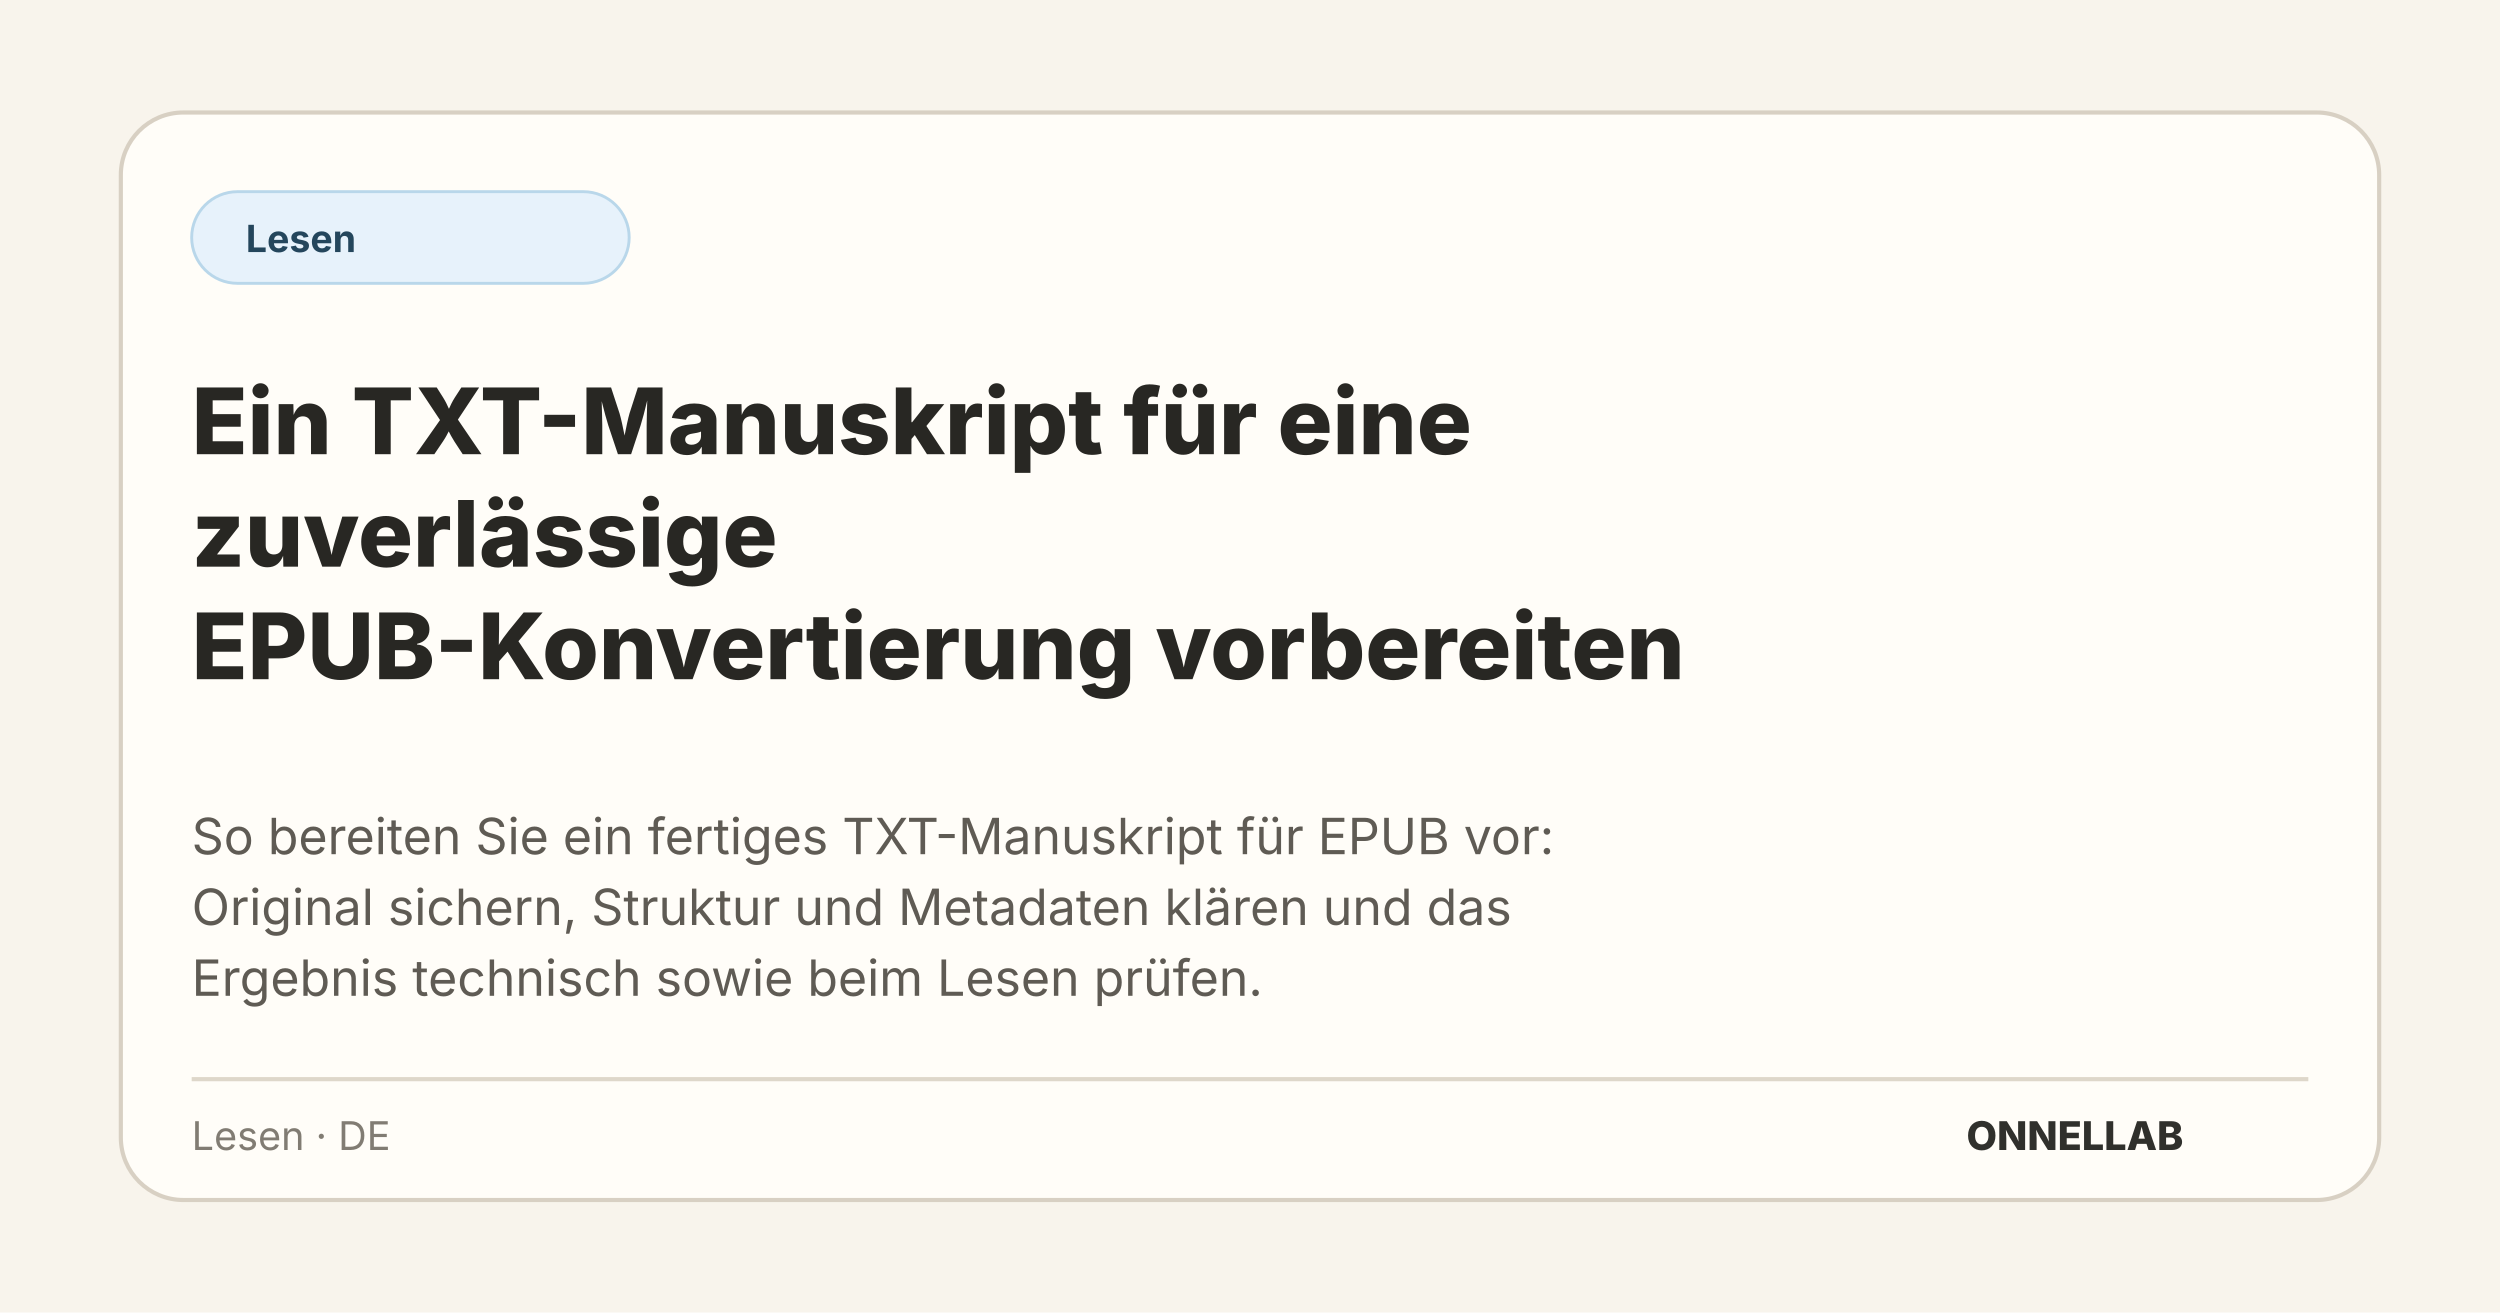
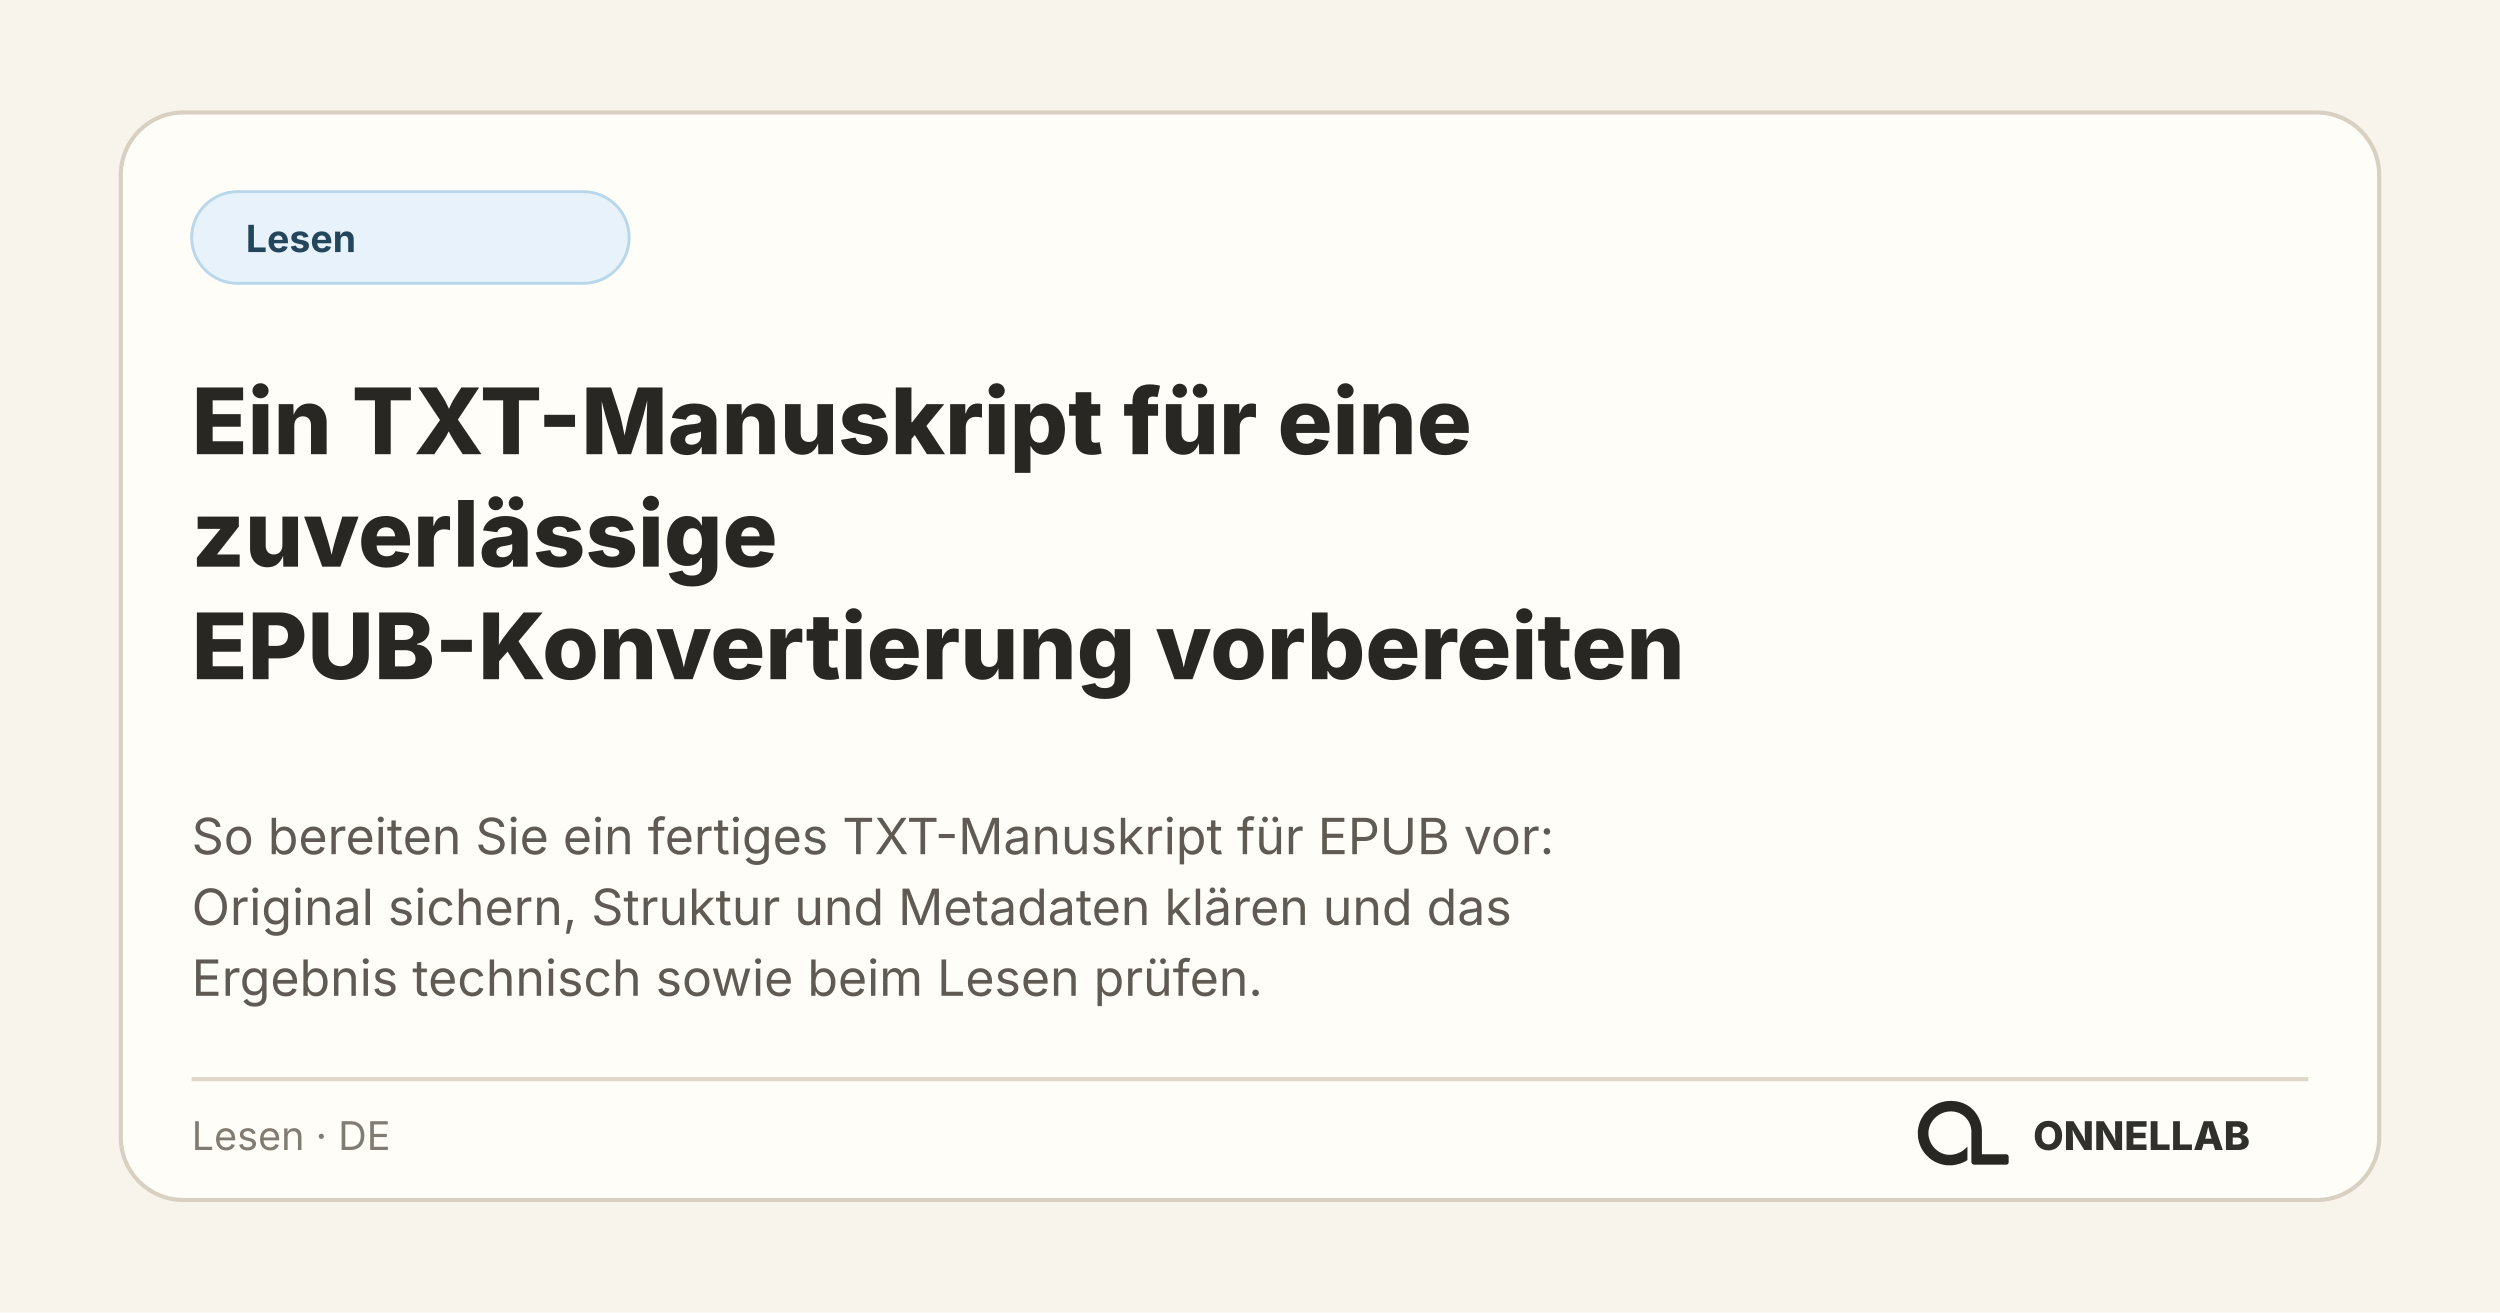
<svg xmlns="http://www.w3.org/2000/svg" width="1200" height="630" viewBox="0 0 1200 630" role="img" aria-labelledby="title desc">
  <rect width="1200" height="630" fill="#f8f4ec" />
  <rect x="58" y="54" width="1084" height="522" rx="30" fill="#fffdf8" stroke="#d8d0c3" stroke-width="2" />
  <rect x="92" y="92" width="210" height="44" rx="22" fill="#e7f2fb" stroke="#b9d7ea" stroke-width="1.4" />
  <text x="118" y="121" fill="#24465c" font-family="Inter, system-ui, sans-serif" font-size="18" font-weight="700">Lesen</text>
  <text x="92" y="218" fill="#282723" font-family="Inter, system-ui, sans-serif" font-size="44" font-weight="760">
    <tspan x="92" y="218">Ein TXT-Manuskript für eine</tspan>
    <tspan x="92" y="272">zuverlässige</tspan>
    <tspan x="92" y="326">EPUB-Konvertierung vorbereiten</tspan>
  </text>
  <text fill="#5f5b54" font-family="Inter, system-ui, sans-serif" font-size="24">
    <tspan x="92" y="410">So bereiten Sie ein fertiges TXT-Manuskript für EPUB vor:</tspan>
    <tspan x="92" y="444">Original sichern, Struktur und Metadaten klären und das</tspan>
    <tspan x="92" y="478">Ergebnis technisch sowie beim Lesen prüfen.</tspan>
  </text>
  <path d="M92 518H1108" stroke="#ded7ca" stroke-width="2" />
  <text x="92" y="552" fill="#817c73" font-family="Inter, system-ui, sans-serif" font-size="19">Lesen · DE</text>
-   <text x="1048" y="552" fill="#30302c" font-family="Inter, system-ui, sans-serif" font-size="19" font-weight="800" text-anchor="end">ONNELLAB</text>
+   <svg x="908" y="512" width="66" height="66" viewBox="0 0 1254 1254">
+     <path fill="#282723" d="M 271 475 L 259 501 L 250 527 L 243 556 L 239 584 L 238 611 L 239 612 L 240 642 L 244 667 L 251 694 L 260 719 L 272 745 L 281 761 L 306 796 L 343 833 L 364 849 L 388 864 L 427 882 L 468 894 L 500 899 L 541 900 L 542 899 L 556 899 L 583 895 L 622 885 L 653 873 L 677 861 L 691 852 L 691 729 L 668 751 L 649 766 L 628 779 L 599 792 L 575 799 L 552 803 L 520 804 L 519 803 L 509 803 L 496 801 L 475 796 L 456 789 L 431 776 L 403 755 L 386 738 L 366 711 L 354 689 L 344 663 L 338 639 L 336 625 L 336 612 L 335 611 L 336 587 L 339 569 L 343 553 L 351 531 L 363 508 L 380 484 L 400 463 L 413 452 L 430 440 L 456 426 L 480 417 L 505 411 L 519 409 L 531 409 L 532 408 L 549 408 L 550 409 L 561 409 L 575 411 L 596 416 L 620 425 L 648 441 L 669 458 L 688 479 L 701 498 L 715 527 L 722 549 L 727 582 L 727 872 L 730 880 L 738 889 L 746 893 L 751 894 L 1048 894 L 1058 890 L 1065 882 L 1067 877 L 1067 817 L 1062 807 L 1054 801 L 1047 799 L 824 799 L 823 798 L 823 574 L 822 573 L 820 547 L 812 513 L 803 487 L 790 459 L 779 440 L 759 412 L 744 395 L 727 379 L 708 364 L 683 348 L 652 333 L 626 324 L 591 316 L 568 314 L 567 313 L 552 313 L 551 312 L 550 313 L 549 312 L 514 313 L 513 314 L 504 314 L 484 317 L 454 324 L 423 335 L 394 349 L 364 368 L 346 382 L 307 421 L 293 439 Z" />
+   </svg>
+   <text x="1080" y="552" fill="#30302c" font-family="Inter, system-ui, sans-serif" font-size="19" font-weight="800" text-anchor="end">ONNELLAB</text>
</svg>
